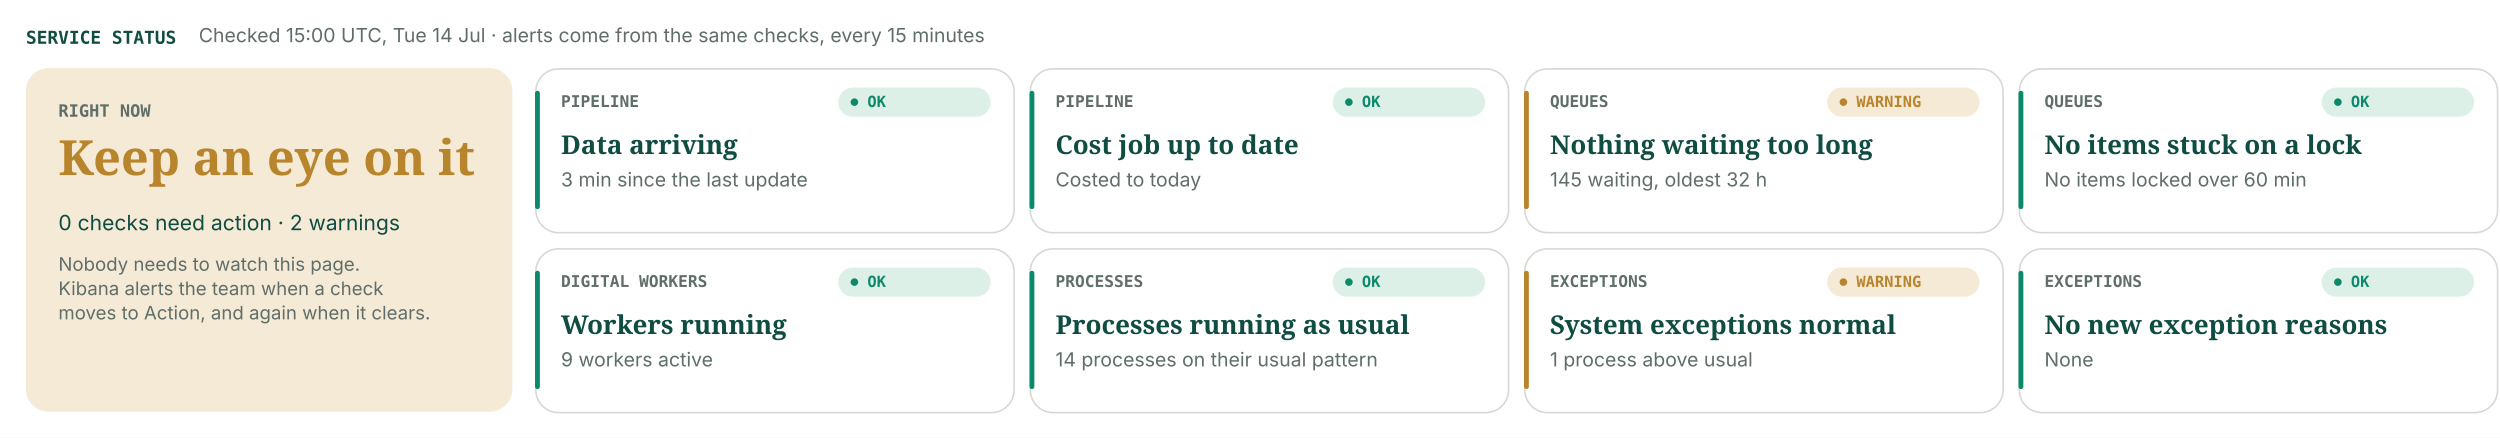
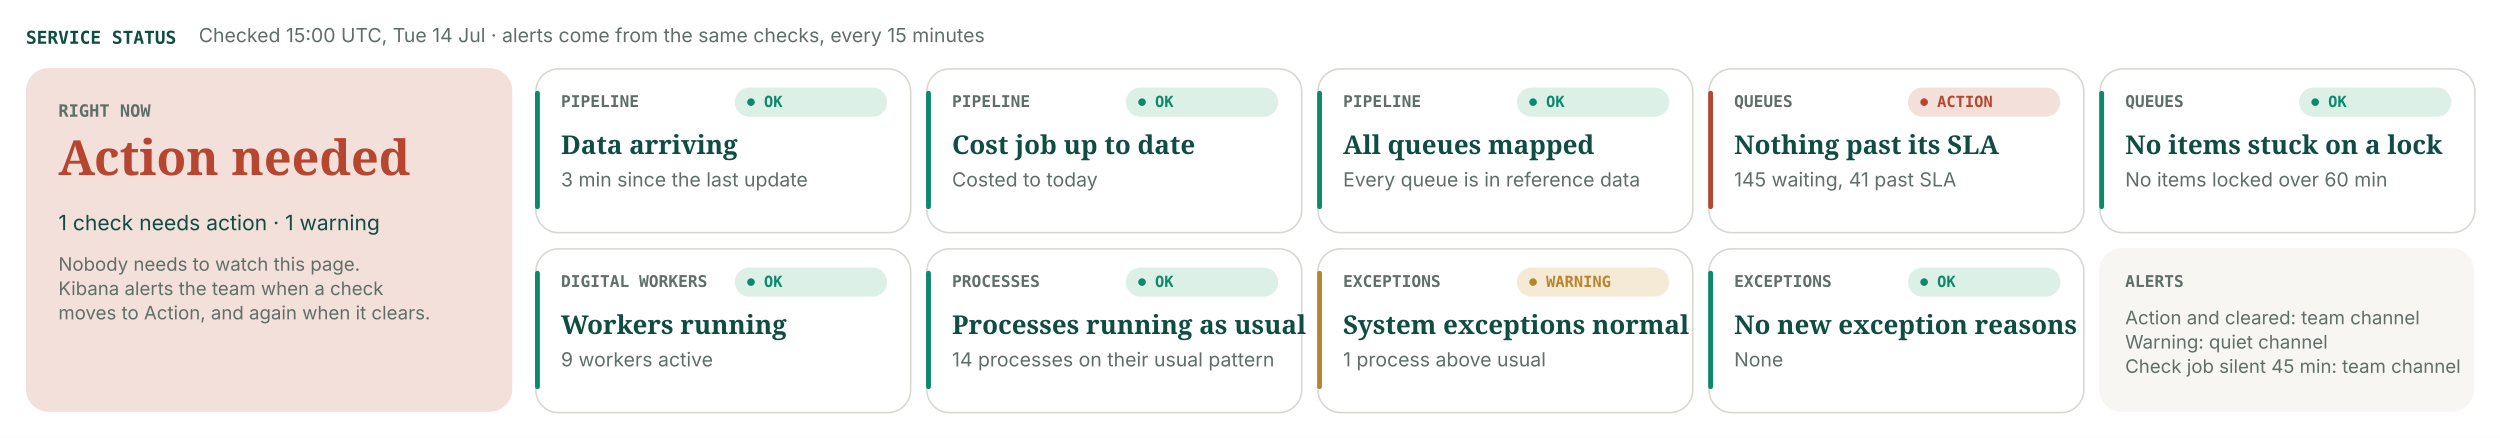
<svg xmlns="http://www.w3.org/2000/svg" version="1.1" class="marks" width="1542" height="270" viewBox="0 0 1542 270">
  <rect width="1542" height="270" fill="#FFFFFF" />
  <g fill="none" stroke-miterlimit="10" transform="translate(0,0)">
    <g class="mark-group role-frame root" role="graphics-object" aria-roledescription="group mark container">
      <g transform="translate(0,0)">
        <path class="background" aria-hidden="true" d="M0,0h1542v270h-1542Z" />
        <g>
          <g class="mark-text role-mark frame_title" role="graphics-object" aria-roledescription="text mark container">
            <text text-anchor="start" transform="translate(16,27)" font-family="'JetBrains Mono', Consolas, 'Roboto Mono', monospace" font-size="11px" font-weight="600" fill="#0F4D43">SERVICE STATUS</text>
          </g>
          <g class="mark-text role-mark" role="graphics-object" aria-roledescription="text mark container">
            <text text-anchor="start" transform="translate(122.6,26)" font-family="Inter, 'Segoe UI', Carlito, Calibri, Arial, sans-serif" font-size="12px" fill="#5F6E69">Checked 15:00 UTC, Tue 14 Jul · alerts come from the same checks, every 15 minutes</text>
          </g>
          <g class="mark-rect role-mark" role="graphics-symbol" aria-roledescription="rect mark container">
-             <path d="M30,42L302,42C309.727,42,316,48.273,316,56L316,240C316,247.727,309.727,254,302,254L30,254C22.273,254,16,247.727,16,240L16,56C16,48.273,22.273,42,30,42Z" fill="#F5EAD6" />
+             <path d="M30,42L302,42C309.727,42,316,48.273,316,56L316,240C316,247.727,309.727,254,302,254L30,254C22.273,254,16,247.727,16,240L16,56C16,48.273,22.273,42,30,42Z" fill="#F3E0DA" />
          </g>
          <g class="mark-text role-mark" role="graphics-object" aria-roledescription="text mark container">
            <text text-anchor="start" transform="translate(36,72)" font-family="'JetBrains Mono', Consolas, 'Roboto Mono', monospace" font-size="10.5px" font-weight="600" fill="#5F6E69">RIGHT NOW</text>
          </g>
          <g class="mark-text role-mark" role="graphics-object" aria-roledescription="text mark container">
-             <text text-anchor="start" transform="translate(36,108)" font-family="Fraunces, Cambria, Georgia, Gelasio, serif" font-size="30px" font-weight="600" fill="#B9852C">Keep an eye on it</text>
-           </g>
-           <g class="mark-text role-mark" role="graphics-object" aria-roledescription="text mark container">
-             <text text-anchor="start" transform="translate(36,142)" font-family="Inter, 'Segoe UI', Carlito, Calibri, Arial, sans-serif" font-size="13px" fill="#0F4D43">0 checks need action · 2 warnings</text>
+             <text text-anchor="start" transform="translate(36,108)" font-family="Fraunces, Cambria, Georgia, Gelasio, serif" font-size="30px" font-weight="600" fill="#B6462F">Action needed</text>
+           </g>
+           <g class="mark-text role-mark" role="graphics-object" aria-roledescription="text mark container">
+             <text text-anchor="start" transform="translate(36,142)" font-family="Inter, 'Segoe UI', Carlito, Calibri, Arial, sans-serif" font-size="13px" fill="#0F4D43">1 check needs action · 1 warning</text>
          </g>
          <g class="mark-text role-mark" role="graphics-object" aria-roledescription="text mark container">
            <text text-anchor="start" transform="translate(36,167)" font-family="Inter, 'Segoe UI', Carlito, Calibri, Arial, sans-serif" font-size="11.5px" fill="#5F6E69">
              <tspan>Nobody needs to watch this page.</tspan>
              <tspan x="0" dy="15">Kibana alerts the team when a check</tspan>
              <tspan x="0" dy="15">moves to Action, and again when it clears.</tspan>
            </text>
          </g>
          <g class="mark-group role-scope" role="graphics-object" aria-roledescription="group mark container">
+             <g transform="translate(1294.8,153)">
+               <path class="background" aria-hidden="true" d="M14,0L217.2,0C224.927,0,231.2,6.273,231.2,14L231.2,87C231.2,94.727,224.927,101,217.2,101L14,101C6.273,101,0,94.727,0,87L0,14C0,6.273,6.273,0,14,0Z" fill="#F7F6F2" />
+               <g>
+                 <g class="mark-text role-mark" role="graphics-object" aria-roledescription="text mark container">
+                   <text text-anchor="start" transform="translate(16,24)" font-family="'JetBrains Mono', Consolas, 'Roboto Mono', monospace" font-size="10px" font-weight="600" fill="#5F6E69">ALERTS</text>
+                 </g>
+                 <g class="mark-text role-mark" role="graphics-object" aria-roledescription="text mark container">
+                   <text text-anchor="start" transform="translate(16,47)" font-family="Inter, 'Segoe UI', Carlito, Calibri, Arial, sans-serif" font-size="11.5px" fill="#5F6E69">
+                     <tspan>Action and cleared: team channel</tspan>
+                     <tspan x="0" dy="15">Warning: quiet channel</tspan>
+                     <tspan x="0" dy="15">Check job silent 45 min: team channel</tspan>
+                   </text>
+                 </g>
+               </g>
+               <path class="foreground" aria-hidden="true" d="" display="none" />
+             </g>
+           </g>
+           <g class="mark-group role-scope" role="graphics-object" aria-roledescription="group mark container">
            <g transform="translate(330,42)">
-               <path class="background" aria-hidden="true" d="M14.5,0.5L281.5,0.5C289.227,0.5,295.5,6.773,295.5,14.5L295.5,87.5C295.5,95.227,289.227,101.5,281.5,101.5L14.5,101.5C6.773,101.5,0.5,95.227,0.5,87.5L0.5,14.5C0.5,6.773,6.773,0.5,14.5,0.5Z" fill="#FFFFFF" stroke="#D6D9D2" />
+               <path class="background" aria-hidden="true" d="M14.5,0.5L217.7,0.5C225.427,0.5,231.7,6.773,231.7,14.5L231.7,87.5C231.7,95.227,225.427,101.5,217.7,101.5L14.5,101.5C6.773,101.5,0.5,95.227,0.5,87.5L0.5,14.5C0.5,6.773,6.773,0.5,14.5,0.5Z" fill="#FFFFFF" stroke="#D6D9D2" />
              <g>
                <g class="mark-rect role-mark" role="graphics-symbol" aria-roledescription="rect mark container">
                  <path d="M1.5,14L1.5,14C2.328,14,3,14.672,3,15.5L3,85.5C3,86.328,2.328,87,1.5,87L1.5,87C0.672,87,0,86.328,0,85.5L0,15.5C0,14.672,0.672,14,1.5,14Z" fill="#0B8A6B" />
                </g>
                <g class="mark-text role-mark" role="graphics-object" aria-roledescription="text mark container">
                  <text text-anchor="start" transform="translate(16,24)" font-family="'JetBrains Mono', Consolas, 'Roboto Mono', monospace" font-size="10px" font-weight="600" fill="#5F6E69">PIPELINE</text>
                </g>
                <g class="mark-rect role-mark" role="graphics-symbol" aria-roledescription="rect mark container">
-                   <path d="M196,12L272,12C276.967,12,281,16.033,281,21L281,21C281,25.967,276.967,30,272,30L196,30C191.033,30,187,25.967,187,21L187,21C187,16.033,191.033,12,196,12Z" fill="#DDF0E8" />
-                 </g>
-                 <g class="mark-symbol role-mark" role="graphics-symbol" aria-roledescription="symbol mark container">
-                   <path transform="translate(197,21)" d="M2.345,0A2.345,2.345,0,1,1,-2.345,0A2.345,2.345,0,1,1,2.345,0" fill="#0B8A6B" />
-                 </g>
-                 <g class="mark-text role-mark" role="graphics-object" aria-roledescription="text mark container">
-                   <text text-anchor="start" transform="translate(205,24)" font-family="'JetBrains Mono', Consolas, 'Roboto Mono', monospace" font-size="9.5px" font-weight="600" fill="#0B8A6B">OK</text>
+                   <path d="M132.2,12L208.2,12C213.167,12,217.2,16.033,217.2,21L217.2,21C217.2,25.967,213.167,30,208.2,30L132.2,30C127.233,30,123.2,25.967,123.2,21L123.2,21C123.2,16.033,127.233,12,132.2,12Z" fill="#DDF0E8" />
+                 </g>
+                 <g class="mark-symbol role-mark" role="graphics-symbol" aria-roledescription="symbol mark container">
+                   <path transform="translate(133.2,21)" d="M2.345,0A2.345,2.345,0,1,1,-2.345,0A2.345,2.345,0,1,1,2.345,0" fill="#0B8A6B" />
+                 </g>
+                 <g class="mark-text role-mark" role="graphics-object" aria-roledescription="text mark container">
+                   <text text-anchor="start" transform="translate(141.2,24)" font-family="'JetBrains Mono', Consolas, 'Roboto Mono', monospace" font-size="9.5px" font-weight="600" fill="#0B8A6B">OK</text>
                </g>
                <g class="mark-text role-mark" role="graphics-object" aria-roledescription="text mark container">
                  <text text-anchor="start" transform="translate(16,53)" font-family="Fraunces, Cambria, Georgia, Gelasio, serif" font-size="16px" font-weight="600" fill="#0F4D43">Data arriving</text>
                </g>
                <g class="mark-text role-mark" role="graphics-object" aria-roledescription="text mark container">
                  <text text-anchor="start" transform="translate(16,73)" font-family="Inter, 'Segoe UI', Carlito, Calibri, Arial, sans-serif" font-size="12px" fill="#5F6E69">3 min since the last update</text>
                </g>
              </g>
              <path class="foreground" aria-hidden="true" d="" display="none" />
            </g>
-             <g transform="translate(635,42)">
-               <path class="background" aria-hidden="true" d="M14.5,0.5L281.5,0.5C289.227,0.5,295.5,6.773,295.5,14.5L295.5,87.5C295.5,95.227,289.227,101.5,281.5,101.5L14.5,101.5C6.773,101.5,0.5,95.227,0.5,87.5L0.5,14.5C0.5,6.773,6.773,0.5,14.5,0.5Z" fill="#FFFFFF" stroke="#D6D9D2" />
+             <g transform="translate(571.2,42)">
+               <path class="background" aria-hidden="true" d="M14.5,0.5L217.7,0.5C225.427,0.5,231.7,6.773,231.7,14.5L231.7,87.5C231.7,95.227,225.427,101.5,217.7,101.5L14.5,101.5C6.773,101.5,0.5,95.227,0.5,87.5L0.5,14.5C0.5,6.773,6.773,0.5,14.5,0.5Z" fill="#FFFFFF" stroke="#D6D9D2" />
              <g>
                <g class="mark-rect role-mark" role="graphics-symbol" aria-roledescription="rect mark container">
                  <path d="M1.5,14L1.5,14C2.328,14,3,14.672,3,15.5L3,85.5C3,86.328,2.328,87,1.5,87L1.5,87C0.672,87,0,86.328,0,85.5L0,15.5C0,14.672,0.672,14,1.5,14Z" fill="#0B8A6B" />
                </g>
                <g class="mark-text role-mark" role="graphics-object" aria-roledescription="text mark container">
                  <text text-anchor="start" transform="translate(16,24)" font-family="'JetBrains Mono', Consolas, 'Roboto Mono', monospace" font-size="10px" font-weight="600" fill="#5F6E69">PIPELINE</text>
                </g>
                <g class="mark-rect role-mark" role="graphics-symbol" aria-roledescription="rect mark container">
-                   <path d="M196,12L272,12C276.967,12,281,16.033,281,21L281,21C281,25.967,276.967,30,272,30L196,30C191.033,30,187,25.967,187,21L187,21C187,16.033,191.033,12,196,12Z" fill="#DDF0E8" />
-                 </g>
-                 <g class="mark-symbol role-mark" role="graphics-symbol" aria-roledescription="symbol mark container">
-                   <path transform="translate(197,21)" d="M2.345,0A2.345,2.345,0,1,1,-2.345,0A2.345,2.345,0,1,1,2.345,0" fill="#0B8A6B" />
-                 </g>
-                 <g class="mark-text role-mark" role="graphics-object" aria-roledescription="text mark container">
-                   <text text-anchor="start" transform="translate(205,24)" font-family="'JetBrains Mono', Consolas, 'Roboto Mono', monospace" font-size="9.5px" font-weight="600" fill="#0B8A6B">OK</text>
+                   <path d="M132.2,12L208.2,12C213.167,12,217.2,16.033,217.2,21L217.2,21C217.2,25.967,213.167,30,208.2,30L132.2,30C127.233,30,123.2,25.967,123.2,21L123.2,21C123.2,16.033,127.233,12,132.2,12Z" fill="#DDF0E8" />
+                 </g>
+                 <g class="mark-symbol role-mark" role="graphics-symbol" aria-roledescription="symbol mark container">
+                   <path transform="translate(133.2,21)" d="M2.345,0A2.345,2.345,0,1,1,-2.345,0A2.345,2.345,0,1,1,2.345,0" fill="#0B8A6B" />
+                 </g>
+                 <g class="mark-text role-mark" role="graphics-object" aria-roledescription="text mark container">
+                   <text text-anchor="start" transform="translate(141.2,24)" font-family="'JetBrains Mono', Consolas, 'Roboto Mono', monospace" font-size="9.5px" font-weight="600" fill="#0B8A6B">OK</text>
                </g>
                <g class="mark-text role-mark" role="graphics-object" aria-roledescription="text mark container">
                  <text text-anchor="start" transform="translate(16,53)" font-family="Fraunces, Cambria, Georgia, Gelasio, serif" font-size="16px" font-weight="600" fill="#0F4D43">Cost job up to date</text>
                </g>
                <g class="mark-text role-mark" role="graphics-object" aria-roledescription="text mark container">
                  <text text-anchor="start" transform="translate(16,73)" font-family="Inter, 'Segoe UI', Carlito, Calibri, Arial, sans-serif" font-size="12px" fill="#5F6E69">Costed to today</text>
                </g>
              </g>
              <path class="foreground" aria-hidden="true" d="" display="none" />
            </g>
-             <g transform="translate(940,42)">
-               <path class="background" aria-hidden="true" d="M14.5,0.5L281.5,0.5C289.227,0.5,295.5,6.773,295.5,14.5L295.5,87.5C295.5,95.227,289.227,101.5,281.5,101.5L14.5,101.5C6.773,101.5,0.5,95.227,0.5,87.5L0.5,14.5C0.5,6.773,6.773,0.5,14.5,0.5Z" fill="#FFFFFF" stroke="#D6D9D2" />
+             <g transform="translate(812.4,42)">
+               <path class="background" aria-hidden="true" d="M14.5,0.5L217.7,0.5C225.427,0.5,231.7,6.773,231.7,14.5L231.7,87.5C231.7,95.227,225.427,101.5,217.7,101.5L14.5,101.5C6.773,101.5,0.5,95.227,0.5,87.5L0.5,14.5C0.5,6.773,6.773,0.5,14.5,0.5Z" fill="#FFFFFF" stroke="#D6D9D2" />
+               <g>
+                 <g class="mark-rect role-mark" role="graphics-symbol" aria-roledescription="rect mark container">
+                   <path d="M1.5,14L1.5,14C2.328,14,3,14.672,3,15.5L3,85.5C3,86.328,2.328,87,1.5,87L1.5,87C0.672,87,0,86.328,0,85.5L0,15.5C0,14.672,0.672,14,1.5,14Z" fill="#0B8A6B" />
+                 </g>
+                 <g class="mark-text role-mark" role="graphics-object" aria-roledescription="text mark container">
+                   <text text-anchor="start" transform="translate(16,24)" font-family="'JetBrains Mono', Consolas, 'Roboto Mono', monospace" font-size="10px" font-weight="600" fill="#5F6E69">PIPELINE</text>
+                 </g>
+                 <g class="mark-rect role-mark" role="graphics-symbol" aria-roledescription="rect mark container">
+                   <path d="M132.2,12L208.2,12C213.167,12,217.2,16.033,217.2,21L217.2,21C217.2,25.967,213.167,30,208.2,30L132.2,30C127.233,30,123.2,25.967,123.2,21L123.2,21C123.2,16.033,127.233,12,132.2,12Z" fill="#DDF0E8" />
+                 </g>
+                 <g class="mark-symbol role-mark" role="graphics-symbol" aria-roledescription="symbol mark container">
+                   <path transform="translate(133.2,21)" d="M2.345,0A2.345,2.345,0,1,1,-2.345,0A2.345,2.345,0,1,1,2.345,0" fill="#0B8A6B" />
+                 </g>
+                 <g class="mark-text role-mark" role="graphics-object" aria-roledescription="text mark container">
+                   <text text-anchor="start" transform="translate(141.2,24)" font-family="'JetBrains Mono', Consolas, 'Roboto Mono', monospace" font-size="9.5px" font-weight="600" fill="#0B8A6B">OK</text>
+                 </g>
+                 <g class="mark-text role-mark" role="graphics-object" aria-roledescription="text mark container">
+                   <text text-anchor="start" transform="translate(16,53)" font-family="Fraunces, Cambria, Georgia, Gelasio, serif" font-size="16px" font-weight="600" fill="#0F4D43">All queues mapped</text>
+                 </g>
+                 <g class="mark-text role-mark" role="graphics-object" aria-roledescription="text mark container">
+                   <text text-anchor="start" transform="translate(16,73)" font-family="Inter, 'Segoe UI', Carlito, Calibri, Arial, sans-serif" font-size="12px" fill="#5F6E69">Every queue is in reference data</text>
+                 </g>
+               </g>
+               <path class="foreground" aria-hidden="true" d="" display="none" />
+             </g>
+             <g transform="translate(1053.6,42)">
+               <path class="background" aria-hidden="true" d="M14.5,0.5L217.7,0.5C225.427,0.5,231.7,6.773,231.7,14.5L231.7,87.5C231.7,95.227,225.427,101.5,217.7,101.5L14.5,101.5C6.773,101.5,0.5,95.227,0.5,87.5L0.5,14.5C0.5,6.773,6.773,0.5,14.5,0.5Z" fill="#FFFFFF" stroke="#D6D9D2" />
+               <g>
+                 <g class="mark-rect role-mark" role="graphics-symbol" aria-roledescription="rect mark container">
+                   <path d="M1.5,14L1.5,14C2.328,14,3,14.672,3,15.5L3,85.5C3,86.328,2.328,87,1.5,87L1.5,87C0.672,87,0,86.328,0,85.5L0,15.5C0,14.672,0.672,14,1.5,14Z" fill="#B6462F" />
+                 </g>
+                 <g class="mark-text role-mark" role="graphics-object" aria-roledescription="text mark container">
+                   <text text-anchor="start" transform="translate(16,24)" font-family="'JetBrains Mono', Consolas, 'Roboto Mono', monospace" font-size="10px" font-weight="600" fill="#5F6E69">QUEUES</text>
+                 </g>
+                 <g class="mark-rect role-mark" role="graphics-symbol" aria-roledescription="rect mark container">
+                   <path d="M132.2,12L208.2,12C213.167,12,217.2,16.033,217.2,21L217.2,21C217.2,25.967,213.167,30,208.2,30L132.2,30C127.233,30,123.2,25.967,123.2,21L123.2,21C123.2,16.033,127.233,12,132.2,12Z" fill="#F3E0DA" />
+                 </g>
+                 <g class="mark-symbol role-mark" role="graphics-symbol" aria-roledescription="symbol mark container">
+                   <path transform="translate(133.2,21)" d="M2.345,0A2.345,2.345,0,1,1,-2.345,0A2.345,2.345,0,1,1,2.345,0" fill="#B6462F" />
+                 </g>
+                 <g class="mark-text role-mark" role="graphics-object" aria-roledescription="text mark container">
+                   <text text-anchor="start" transform="translate(141.2,24)" font-family="'JetBrains Mono', Consolas, 'Roboto Mono', monospace" font-size="9.5px" font-weight="600" fill="#B6462F">ACTION</text>
+                 </g>
+                 <g class="mark-text role-mark" role="graphics-object" aria-roledescription="text mark container">
+                   <text text-anchor="start" transform="translate(16,53)" font-family="Fraunces, Cambria, Georgia, Gelasio, serif" font-size="16px" font-weight="600" fill="#0F4D43">Nothing past its SLA</text>
+                 </g>
+                 <g class="mark-text role-mark" role="graphics-object" aria-roledescription="text mark container">
+                   <text text-anchor="start" transform="translate(16,73)" font-family="Inter, 'Segoe UI', Carlito, Calibri, Arial, sans-serif" font-size="12px" fill="#5F6E69">145 waiting, 41 past SLA</text>
+                 </g>
+               </g>
+               <path class="foreground" aria-hidden="true" d="" display="none" />
+             </g>
+             <g transform="translate(1294.8,42)">
+               <path class="background" aria-hidden="true" d="M14.5,0.5L217.7,0.5C225.427,0.5,231.7,6.773,231.7,14.5L231.7,87.5C231.7,95.227,225.427,101.5,217.7,101.5L14.5,101.5C6.773,101.5,0.5,95.227,0.5,87.5L0.5,14.5C0.5,6.773,6.773,0.5,14.5,0.5Z" fill="#FFFFFF" stroke="#D6D9D2" />
+               <g>
+                 <g class="mark-rect role-mark" role="graphics-symbol" aria-roledescription="rect mark container">
+                   <path d="M1.5,14L1.5,14C2.328,14,3,14.672,3,15.5L3,85.5C3,86.328,2.328,87,1.5,87L1.5,87C0.672,87,0,86.328,0,85.5L0,15.5C0,14.672,0.672,14,1.5,14Z" fill="#0B8A6B" />
+                 </g>
+                 <g class="mark-text role-mark" role="graphics-object" aria-roledescription="text mark container">
+                   <text text-anchor="start" transform="translate(16,24)" font-family="'JetBrains Mono', Consolas, 'Roboto Mono', monospace" font-size="10px" font-weight="600" fill="#5F6E69">QUEUES</text>
+                 </g>
+                 <g class="mark-rect role-mark" role="graphics-symbol" aria-roledescription="rect mark container">
+                   <path d="M132.2,12L208.2,12C213.167,12,217.2,16.033,217.2,21L217.2,21C217.2,25.967,213.167,30,208.2,30L132.2,30C127.233,30,123.2,25.967,123.2,21L123.2,21C123.2,16.033,127.233,12,132.2,12Z" fill="#DDF0E8" />
+                 </g>
+                 <g class="mark-symbol role-mark" role="graphics-symbol" aria-roledescription="symbol mark container">
+                   <path transform="translate(133.2,21)" d="M2.345,0A2.345,2.345,0,1,1,-2.345,0A2.345,2.345,0,1,1,2.345,0" fill="#0B8A6B" />
+                 </g>
+                 <g class="mark-text role-mark" role="graphics-object" aria-roledescription="text mark container">
+                   <text text-anchor="start" transform="translate(141.2,24)" font-family="'JetBrains Mono', Consolas, 'Roboto Mono', monospace" font-size="9.5px" font-weight="600" fill="#0B8A6B">OK</text>
+                 </g>
+                 <g class="mark-text role-mark" role="graphics-object" aria-roledescription="text mark container">
+                   <text text-anchor="start" transform="translate(16,53)" font-family="Fraunces, Cambria, Georgia, Gelasio, serif" font-size="16px" font-weight="600" fill="#0F4D43">No items stuck on a lock</text>
+                 </g>
+                 <g class="mark-text role-mark" role="graphics-object" aria-roledescription="text mark container">
+                   <text text-anchor="start" transform="translate(16,73)" font-family="Inter, 'Segoe UI', Carlito, Calibri, Arial, sans-serif" font-size="12px" fill="#5F6E69">No items locked over 60 min</text>
+                 </g>
+               </g>
+               <path class="foreground" aria-hidden="true" d="" display="none" />
+             </g>
+             <g transform="translate(330,153)">
+               <path class="background" aria-hidden="true" d="M14.5,0.5L217.7,0.5C225.427,0.5,231.7,6.773,231.7,14.5L231.7,87.5C231.7,95.227,225.427,101.5,217.7,101.5L14.5,101.5C6.773,101.5,0.5,95.227,0.5,87.5L0.5,14.5C0.5,6.773,6.773,0.5,14.5,0.5Z" fill="#FFFFFF" stroke="#D6D9D2" />
+               <g>
+                 <g class="mark-rect role-mark" role="graphics-symbol" aria-roledescription="rect mark container">
+                   <path d="M1.5,14L1.5,14C2.328,14,3,14.672,3,15.5L3,85.5C3,86.328,2.328,87,1.5,87L1.5,87C0.672,87,0,86.328,0,85.5L0,15.5C0,14.672,0.672,14,1.5,14Z" fill="#0B8A6B" />
+                 </g>
+                 <g class="mark-text role-mark" role="graphics-object" aria-roledescription="text mark container">
+                   <text text-anchor="start" transform="translate(16,24)" font-family="'JetBrains Mono', Consolas, 'Roboto Mono', monospace" font-size="10px" font-weight="600" fill="#5F6E69">DIGITAL WORKERS</text>
+                 </g>
+                 <g class="mark-rect role-mark" role="graphics-symbol" aria-roledescription="rect mark container">
+                   <path d="M132.2,12L208.2,12C213.167,12,217.2,16.033,217.2,21L217.2,21C217.2,25.967,213.167,30,208.2,30L132.2,30C127.233,30,123.2,25.967,123.2,21L123.2,21C123.2,16.033,127.233,12,132.2,12Z" fill="#DDF0E8" />
+                 </g>
+                 <g class="mark-symbol role-mark" role="graphics-symbol" aria-roledescription="symbol mark container">
+                   <path transform="translate(133.2,21)" d="M2.345,0A2.345,2.345,0,1,1,-2.345,0A2.345,2.345,0,1,1,2.345,0" fill="#0B8A6B" />
+                 </g>
+                 <g class="mark-text role-mark" role="graphics-object" aria-roledescription="text mark container">
+                   <text text-anchor="start" transform="translate(141.2,24)" font-family="'JetBrains Mono', Consolas, 'Roboto Mono', monospace" font-size="9.5px" font-weight="600" fill="#0B8A6B">OK</text>
+                 </g>
+                 <g class="mark-text role-mark" role="graphics-object" aria-roledescription="text mark container">
+                   <text text-anchor="start" transform="translate(16,53)" font-family="Fraunces, Cambria, Georgia, Gelasio, serif" font-size="16px" font-weight="600" fill="#0F4D43">Workers running</text>
+                 </g>
+                 <g class="mark-text role-mark" role="graphics-object" aria-roledescription="text mark container">
+                   <text text-anchor="start" transform="translate(16,73)" font-family="Inter, 'Segoe UI', Carlito, Calibri, Arial, sans-serif" font-size="12px" fill="#5F6E69">9 workers active</text>
+                 </g>
+               </g>
+               <path class="foreground" aria-hidden="true" d="" display="none" />
+             </g>
+             <g transform="translate(571.2,153)">
+               <path class="background" aria-hidden="true" d="M14.5,0.5L217.7,0.5C225.427,0.5,231.7,6.773,231.7,14.5L231.7,87.5C231.7,95.227,225.427,101.5,217.7,101.5L14.5,101.5C6.773,101.5,0.5,95.227,0.5,87.5L0.5,14.5C0.5,6.773,6.773,0.5,14.5,0.5Z" fill="#FFFFFF" stroke="#D6D9D2" />
+               <g>
+                 <g class="mark-rect role-mark" role="graphics-symbol" aria-roledescription="rect mark container">
+                   <path d="M1.5,14L1.5,14C2.328,14,3,14.672,3,15.5L3,85.5C3,86.328,2.328,87,1.5,87L1.5,87C0.672,87,0,86.328,0,85.5L0,15.5C0,14.672,0.672,14,1.5,14Z" fill="#0B8A6B" />
+                 </g>
+                 <g class="mark-text role-mark" role="graphics-object" aria-roledescription="text mark container">
+                   <text text-anchor="start" transform="translate(16,24)" font-family="'JetBrains Mono', Consolas, 'Roboto Mono', monospace" font-size="10px" font-weight="600" fill="#5F6E69">PROCESSES</text>
+                 </g>
+                 <g class="mark-rect role-mark" role="graphics-symbol" aria-roledescription="rect mark container">
+                   <path d="M132.2,12L208.2,12C213.167,12,217.2,16.033,217.2,21L217.2,21C217.2,25.967,213.167,30,208.2,30L132.2,30C127.233,30,123.2,25.967,123.2,21L123.2,21C123.2,16.033,127.233,12,132.2,12Z" fill="#DDF0E8" />
+                 </g>
+                 <g class="mark-symbol role-mark" role="graphics-symbol" aria-roledescription="symbol mark container">
+                   <path transform="translate(133.2,21)" d="M2.345,0A2.345,2.345,0,1,1,-2.345,0A2.345,2.345,0,1,1,2.345,0" fill="#0B8A6B" />
+                 </g>
+                 <g class="mark-text role-mark" role="graphics-object" aria-roledescription="text mark container">
+                   <text text-anchor="start" transform="translate(141.2,24)" font-family="'JetBrains Mono', Consolas, 'Roboto Mono', monospace" font-size="9.5px" font-weight="600" fill="#0B8A6B">OK</text>
+                 </g>
+                 <g class="mark-text role-mark" role="graphics-object" aria-roledescription="text mark container">
+                   <text text-anchor="start" transform="translate(16,53)" font-family="Fraunces, Cambria, Georgia, Gelasio, serif" font-size="16px" font-weight="600" fill="#0F4D43">Processes running as usual</text>
+                 </g>
+                 <g class="mark-text role-mark" role="graphics-object" aria-roledescription="text mark container">
+                   <text text-anchor="start" transform="translate(16,73)" font-family="Inter, 'Segoe UI', Carlito, Calibri, Arial, sans-serif" font-size="12px" fill="#5F6E69">14 processes on their usual pattern</text>
+                 </g>
+               </g>
+               <path class="foreground" aria-hidden="true" d="" display="none" />
+             </g>
+             <g transform="translate(812.4,153)">
+               <path class="background" aria-hidden="true" d="M14.5,0.5L217.7,0.5C225.427,0.5,231.7,6.773,231.7,14.5L231.7,87.5C231.7,95.227,225.427,101.5,217.7,101.5L14.5,101.5C6.773,101.5,0.5,95.227,0.5,87.5L0.5,14.5C0.5,6.773,6.773,0.5,14.5,0.5Z" fill="#FFFFFF" stroke="#D6D9D2" />
              <g>
                <g class="mark-rect role-mark" role="graphics-symbol" aria-roledescription="rect mark container">
                  <path d="M1.5,14L1.5,14C2.328,14,3,14.672,3,15.5L3,85.5C3,86.328,2.328,87,1.5,87L1.5,87C0.672,87,0,86.328,0,85.5L0,15.5C0,14.672,0.672,14,1.5,14Z" fill="#B9852C" />
                </g>
                <g class="mark-text role-mark" role="graphics-object" aria-roledescription="text mark container">
-                   <text text-anchor="start" transform="translate(16,24)" font-family="'JetBrains Mono', Consolas, 'Roboto Mono', monospace" font-size="10px" font-weight="600" fill="#5F6E69">QUEUES</text>
-                 </g>
-                 <g class="mark-rect role-mark" role="graphics-symbol" aria-roledescription="rect mark container">
-                   <path d="M196,12L272,12C276.967,12,281,16.033,281,21L281,21C281,25.967,276.967,30,272,30L196,30C191.033,30,187,25.967,187,21L187,21C187,16.033,191.033,12,196,12Z" fill="#F5EAD6" />
-                 </g>
-                 <g class="mark-symbol role-mark" role="graphics-symbol" aria-roledescription="symbol mark container">
-                   <path transform="translate(197,21)" d="M2.345,0A2.345,2.345,0,1,1,-2.345,0A2.345,2.345,0,1,1,2.345,0" fill="#B9852C" />
-                 </g>
-                 <g class="mark-text role-mark" role="graphics-object" aria-roledescription="text mark container">
-                   <text text-anchor="start" transform="translate(205,24)" font-family="'JetBrains Mono', Consolas, 'Roboto Mono', monospace" font-size="9.5px" font-weight="600" fill="#B9852C">WARNING</text>
-                 </g>
-                 <g class="mark-text role-mark" role="graphics-object" aria-roledescription="text mark container">
-                   <text text-anchor="start" transform="translate(16,53)" font-family="Fraunces, Cambria, Georgia, Gelasio, serif" font-size="16px" font-weight="600" fill="#0F4D43">Nothing waiting too long</text>
-                 </g>
-                 <g class="mark-text role-mark" role="graphics-object" aria-roledescription="text mark container">
-                   <text text-anchor="start" transform="translate(16,73)" font-family="Inter, 'Segoe UI', Carlito, Calibri, Arial, sans-serif" font-size="12px" fill="#5F6E69">145 waiting, oldest 32 h</text>
-                 </g>
-               </g>
-               <path class="foreground" aria-hidden="true" d="" display="none" />
-             </g>
-             <g transform="translate(1245,42)">
-               <path class="background" aria-hidden="true" d="M14.5,0.5L281.5,0.5C289.227,0.5,295.5,6.773,295.5,14.5L295.5,87.5C295.5,95.227,289.227,101.5,281.5,101.5L14.5,101.5C6.773,101.5,0.5,95.227,0.5,87.5L0.5,14.5C0.5,6.773,6.773,0.5,14.5,0.5Z" fill="#FFFFFF" stroke="#D6D9D2" />
-               <g>
-                 <g class="mark-rect role-mark" role="graphics-symbol" aria-roledescription="rect mark container">
-                   <path d="M1.5,14L1.5,14C2.328,14,3,14.672,3,15.5L3,85.5C3,86.328,2.328,87,1.5,87L1.5,87C0.672,87,0,86.328,0,85.5L0,15.5C0,14.672,0.672,14,1.5,14Z" fill="#0B8A6B" />
-                 </g>
-                 <g class="mark-text role-mark" role="graphics-object" aria-roledescription="text mark container">
-                   <text text-anchor="start" transform="translate(16,24)" font-family="'JetBrains Mono', Consolas, 'Roboto Mono', monospace" font-size="10px" font-weight="600" fill="#5F6E69">QUEUES</text>
-                 </g>
-                 <g class="mark-rect role-mark" role="graphics-symbol" aria-roledescription="rect mark container">
-                   <path d="M196,12L272,12C276.967,12,281,16.033,281,21L281,21C281,25.967,276.967,30,272,30L196,30C191.033,30,187,25.967,187,21L187,21C187,16.033,191.033,12,196,12Z" fill="#DDF0E8" />
-                 </g>
-                 <g class="mark-symbol role-mark" role="graphics-symbol" aria-roledescription="symbol mark container">
-                   <path transform="translate(197,21)" d="M2.345,0A2.345,2.345,0,1,1,-2.345,0A2.345,2.345,0,1,1,2.345,0" fill="#0B8A6B" />
-                 </g>
-                 <g class="mark-text role-mark" role="graphics-object" aria-roledescription="text mark container">
-                   <text text-anchor="start" transform="translate(205,24)" font-family="'JetBrains Mono', Consolas, 'Roboto Mono', monospace" font-size="9.5px" font-weight="600" fill="#0B8A6B">OK</text>
-                 </g>
-                 <g class="mark-text role-mark" role="graphics-object" aria-roledescription="text mark container">
-                   <text text-anchor="start" transform="translate(16,53)" font-family="Fraunces, Cambria, Georgia, Gelasio, serif" font-size="16px" font-weight="600" fill="#0F4D43">No items stuck on a lock</text>
-                 </g>
-                 <g class="mark-text role-mark" role="graphics-object" aria-roledescription="text mark container">
-                   <text text-anchor="start" transform="translate(16,73)" font-family="Inter, 'Segoe UI', Carlito, Calibri, Arial, sans-serif" font-size="12px" fill="#5F6E69">No items locked over 60 min</text>
-                 </g>
-               </g>
-               <path class="foreground" aria-hidden="true" d="" display="none" />
-             </g>
-             <g transform="translate(330,153)">
-               <path class="background" aria-hidden="true" d="M14.5,0.5L281.5,0.5C289.227,0.5,295.5,6.773,295.5,14.5L295.5,87.5C295.5,95.227,289.227,101.5,281.5,101.5L14.5,101.5C6.773,101.5,0.5,95.227,0.5,87.5L0.5,14.5C0.5,6.773,6.773,0.5,14.5,0.5Z" fill="#FFFFFF" stroke="#D6D9D2" />
-               <g>
-                 <g class="mark-rect role-mark" role="graphics-symbol" aria-roledescription="rect mark container">
-                   <path d="M1.5,14L1.5,14C2.328,14,3,14.672,3,15.5L3,85.5C3,86.328,2.328,87,1.5,87L1.5,87C0.672,87,0,86.328,0,85.5L0,15.5C0,14.672,0.672,14,1.5,14Z" fill="#0B8A6B" />
-                 </g>
-                 <g class="mark-text role-mark" role="graphics-object" aria-roledescription="text mark container">
-                   <text text-anchor="start" transform="translate(16,24)" font-family="'JetBrains Mono', Consolas, 'Roboto Mono', monospace" font-size="10px" font-weight="600" fill="#5F6E69">DIGITAL WORKERS</text>
-                 </g>
-                 <g class="mark-rect role-mark" role="graphics-symbol" aria-roledescription="rect mark container">
-                   <path d="M196,12L272,12C276.967,12,281,16.033,281,21L281,21C281,25.967,276.967,30,272,30L196,30C191.033,30,187,25.967,187,21L187,21C187,16.033,191.033,12,196,12Z" fill="#DDF0E8" />
-                 </g>
-                 <g class="mark-symbol role-mark" role="graphics-symbol" aria-roledescription="symbol mark container">
-                   <path transform="translate(197,21)" d="M2.345,0A2.345,2.345,0,1,1,-2.345,0A2.345,2.345,0,1,1,2.345,0" fill="#0B8A6B" />
-                 </g>
-                 <g class="mark-text role-mark" role="graphics-object" aria-roledescription="text mark container">
-                   <text text-anchor="start" transform="translate(205,24)" font-family="'JetBrains Mono', Consolas, 'Roboto Mono', monospace" font-size="9.5px" font-weight="600" fill="#0B8A6B">OK</text>
-                 </g>
-                 <g class="mark-text role-mark" role="graphics-object" aria-roledescription="text mark container">
-                   <text text-anchor="start" transform="translate(16,53)" font-family="Fraunces, Cambria, Georgia, Gelasio, serif" font-size="16px" font-weight="600" fill="#0F4D43">Workers running</text>
-                 </g>
-                 <g class="mark-text role-mark" role="graphics-object" aria-roledescription="text mark container">
-                   <text text-anchor="start" transform="translate(16,73)" font-family="Inter, 'Segoe UI', Carlito, Calibri, Arial, sans-serif" font-size="12px" fill="#5F6E69">9 workers active</text>
-                 </g>
-               </g>
-               <path class="foreground" aria-hidden="true" d="" display="none" />
-             </g>
-             <g transform="translate(635,153)">
-               <path class="background" aria-hidden="true" d="M14.5,0.5L281.5,0.5C289.227,0.5,295.5,6.773,295.5,14.5L295.5,87.5C295.5,95.227,289.227,101.5,281.5,101.5L14.5,101.5C6.773,101.5,0.5,95.227,0.5,87.5L0.5,14.5C0.5,6.773,6.773,0.5,14.5,0.5Z" fill="#FFFFFF" stroke="#D6D9D2" />
-               <g>
-                 <g class="mark-rect role-mark" role="graphics-symbol" aria-roledescription="rect mark container">
-                   <path d="M1.5,14L1.5,14C2.328,14,3,14.672,3,15.5L3,85.5C3,86.328,2.328,87,1.5,87L1.5,87C0.672,87,0,86.328,0,85.5L0,15.5C0,14.672,0.672,14,1.5,14Z" fill="#0B8A6B" />
-                 </g>
-                 <g class="mark-text role-mark" role="graphics-object" aria-roledescription="text mark container">
-                   <text text-anchor="start" transform="translate(16,24)" font-family="'JetBrains Mono', Consolas, 'Roboto Mono', monospace" font-size="10px" font-weight="600" fill="#5F6E69">PROCESSES</text>
-                 </g>
-                 <g class="mark-rect role-mark" role="graphics-symbol" aria-roledescription="rect mark container">
-                   <path d="M196,12L272,12C276.967,12,281,16.033,281,21L281,21C281,25.967,276.967,30,272,30L196,30C191.033,30,187,25.967,187,21L187,21C187,16.033,191.033,12,196,12Z" fill="#DDF0E8" />
-                 </g>
-                 <g class="mark-symbol role-mark" role="graphics-symbol" aria-roledescription="symbol mark container">
-                   <path transform="translate(197,21)" d="M2.345,0A2.345,2.345,0,1,1,-2.345,0A2.345,2.345,0,1,1,2.345,0" fill="#0B8A6B" />
-                 </g>
-                 <g class="mark-text role-mark" role="graphics-object" aria-roledescription="text mark container">
-                   <text text-anchor="start" transform="translate(205,24)" font-family="'JetBrains Mono', Consolas, 'Roboto Mono', monospace" font-size="9.5px" font-weight="600" fill="#0B8A6B">OK</text>
-                 </g>
-                 <g class="mark-text role-mark" role="graphics-object" aria-roledescription="text mark container">
-                   <text text-anchor="start" transform="translate(16,53)" font-family="Fraunces, Cambria, Georgia, Gelasio, serif" font-size="16px" font-weight="600" fill="#0F4D43">Processes running as usual</text>
-                 </g>
-                 <g class="mark-text role-mark" role="graphics-object" aria-roledescription="text mark container">
-                   <text text-anchor="start" transform="translate(16,73)" font-family="Inter, 'Segoe UI', Carlito, Calibri, Arial, sans-serif" font-size="12px" fill="#5F6E69">14 processes on their usual pattern</text>
-                 </g>
-               </g>
-               <path class="foreground" aria-hidden="true" d="" display="none" />
-             </g>
-             <g transform="translate(940,153)">
-               <path class="background" aria-hidden="true" d="M14.5,0.5L281.5,0.5C289.227,0.5,295.5,6.773,295.5,14.5L295.5,87.5C295.5,95.227,289.227,101.5,281.5,101.5L14.5,101.5C6.773,101.5,0.5,95.227,0.5,87.5L0.5,14.5C0.5,6.773,6.773,0.5,14.5,0.5Z" fill="#FFFFFF" stroke="#D6D9D2" />
-               <g>
-                 <g class="mark-rect role-mark" role="graphics-symbol" aria-roledescription="rect mark container">
-                   <path d="M1.5,14L1.5,14C2.328,14,3,14.672,3,15.5L3,85.5C3,86.328,2.328,87,1.5,87L1.5,87C0.672,87,0,86.328,0,85.5L0,15.5C0,14.672,0.672,14,1.5,14Z" fill="#B9852C" />
-                 </g>
-                 <g class="mark-text role-mark" role="graphics-object" aria-roledescription="text mark container">
                  <text text-anchor="start" transform="translate(16,24)" font-family="'JetBrains Mono', Consolas, 'Roboto Mono', monospace" font-size="10px" font-weight="600" fill="#5F6E69">EXCEPTIONS</text>
                </g>
                <g class="mark-rect role-mark" role="graphics-symbol" aria-roledescription="rect mark container">
-                   <path d="M196,12L272,12C276.967,12,281,16.033,281,21L281,21C281,25.967,276.967,30,272,30L196,30C191.033,30,187,25.967,187,21L187,21C187,16.033,191.033,12,196,12Z" fill="#F5EAD6" />
-                 </g>
-                 <g class="mark-symbol role-mark" role="graphics-symbol" aria-roledescription="symbol mark container">
-                   <path transform="translate(197,21)" d="M2.345,0A2.345,2.345,0,1,1,-2.345,0A2.345,2.345,0,1,1,2.345,0" fill="#B9852C" />
-                 </g>
-                 <g class="mark-text role-mark" role="graphics-object" aria-roledescription="text mark container">
-                   <text text-anchor="start" transform="translate(205,24)" font-family="'JetBrains Mono', Consolas, 'Roboto Mono', monospace" font-size="9.5px" font-weight="600" fill="#B9852C">WARNING</text>
+                   <path d="M132.2,12L208.2,12C213.167,12,217.2,16.033,217.2,21L217.2,21C217.2,25.967,213.167,30,208.2,30L132.2,30C127.233,30,123.2,25.967,123.2,21L123.2,21C123.2,16.033,127.233,12,132.2,12Z" fill="#F5EAD6" />
+                 </g>
+                 <g class="mark-symbol role-mark" role="graphics-symbol" aria-roledescription="symbol mark container">
+                   <path transform="translate(133.2,21)" d="M2.345,0A2.345,2.345,0,1,1,-2.345,0A2.345,2.345,0,1,1,2.345,0" fill="#B9852C" />
+                 </g>
+                 <g class="mark-text role-mark" role="graphics-object" aria-roledescription="text mark container">
+                   <text text-anchor="start" transform="translate(141.2,24)" font-family="'JetBrains Mono', Consolas, 'Roboto Mono', monospace" font-size="9.5px" font-weight="600" fill="#B9852C">WARNING</text>
                </g>
                <g class="mark-text role-mark" role="graphics-object" aria-roledescription="text mark container">
                  <text text-anchor="start" transform="translate(16,53)" font-family="Fraunces, Cambria, Georgia, Gelasio, serif" font-size="16px" font-weight="600" fill="#0F4D43">System exceptions normal</text>
                </g>
                <g class="mark-text role-mark" role="graphics-object" aria-roledescription="text mark container">
                  <text text-anchor="start" transform="translate(16,73)" font-family="Inter, 'Segoe UI', Carlito, Calibri, Arial, sans-serif" font-size="12px" fill="#5F6E69">1 process above usual</text>
                </g>
              </g>
              <path class="foreground" aria-hidden="true" d="" display="none" />
            </g>
-             <g transform="translate(1245,153)">
-               <path class="background" aria-hidden="true" d="M14.5,0.5L281.5,0.5C289.227,0.5,295.5,6.773,295.5,14.5L295.5,87.5C295.5,95.227,289.227,101.5,281.5,101.5L14.5,101.5C6.773,101.5,0.5,95.227,0.5,87.5L0.5,14.5C0.5,6.773,6.773,0.5,14.5,0.5Z" fill="#FFFFFF" stroke="#D6D9D2" />
+             <g transform="translate(1053.6,153)">
+               <path class="background" aria-hidden="true" d="M14.5,0.5L217.7,0.5C225.427,0.5,231.7,6.773,231.7,14.5L231.7,87.5C231.7,95.227,225.427,101.5,217.7,101.5L14.5,101.5C6.773,101.5,0.5,95.227,0.5,87.5L0.5,14.5C0.5,6.773,6.773,0.5,14.5,0.5Z" fill="#FFFFFF" stroke="#D6D9D2" />
              <g>
                <g class="mark-rect role-mark" role="graphics-symbol" aria-roledescription="rect mark container">
                  <path d="M1.5,14L1.5,14C2.328,14,3,14.672,3,15.5L3,85.5C3,86.328,2.328,87,1.5,87L1.5,87C0.672,87,0,86.328,0,85.5L0,15.5C0,14.672,0.672,14,1.5,14Z" fill="#0B8A6B" />
                </g>
                <g class="mark-text role-mark" role="graphics-object" aria-roledescription="text mark container">
                  <text text-anchor="start" transform="translate(16,24)" font-family="'JetBrains Mono', Consolas, 'Roboto Mono', monospace" font-size="10px" font-weight="600" fill="#5F6E69">EXCEPTIONS</text>
                </g>
                <g class="mark-rect role-mark" role="graphics-symbol" aria-roledescription="rect mark container">
-                   <path d="M196,12L272,12C276.967,12,281,16.033,281,21L281,21C281,25.967,276.967,30,272,30L196,30C191.033,30,187,25.967,187,21L187,21C187,16.033,191.033,12,196,12Z" fill="#DDF0E8" />
-                 </g>
-                 <g class="mark-symbol role-mark" role="graphics-symbol" aria-roledescription="symbol mark container">
-                   <path transform="translate(197,21)" d="M2.345,0A2.345,2.345,0,1,1,-2.345,0A2.345,2.345,0,1,1,2.345,0" fill="#0B8A6B" />
-                 </g>
-                 <g class="mark-text role-mark" role="graphics-object" aria-roledescription="text mark container">
-                   <text text-anchor="start" transform="translate(205,24)" font-family="'JetBrains Mono', Consolas, 'Roboto Mono', monospace" font-size="9.5px" font-weight="600" fill="#0B8A6B">OK</text>
+                   <path d="M132.2,12L208.2,12C213.167,12,217.2,16.033,217.2,21L217.2,21C217.2,25.967,213.167,30,208.2,30L132.2,30C127.233,30,123.2,25.967,123.2,21L123.2,21C123.2,16.033,127.233,12,132.2,12Z" fill="#DDF0E8" />
+                 </g>
+                 <g class="mark-symbol role-mark" role="graphics-symbol" aria-roledescription="symbol mark container">
+                   <path transform="translate(133.2,21)" d="M2.345,0A2.345,2.345,0,1,1,-2.345,0A2.345,2.345,0,1,1,2.345,0" fill="#0B8A6B" />
+                 </g>
+                 <g class="mark-text role-mark" role="graphics-object" aria-roledescription="text mark container">
+                   <text text-anchor="start" transform="translate(141.2,24)" font-family="'JetBrains Mono', Consolas, 'Roboto Mono', monospace" font-size="9.5px" font-weight="600" fill="#0B8A6B">OK</text>
                </g>
                <g class="mark-text role-mark" role="graphics-object" aria-roledescription="text mark container">
                  <text text-anchor="start" transform="translate(16,53)" font-family="Fraunces, Cambria, Georgia, Gelasio, serif" font-size="16px" font-weight="600" fill="#0F4D43">No new exception reasons</text>
                </g>
                <g class="mark-text role-mark" role="graphics-object" aria-roledescription="text mark container">
                  <text text-anchor="start" transform="translate(16,73)" font-family="Inter, 'Segoe UI', Carlito, Calibri, Arial, sans-serif" font-size="12px" fill="#5F6E69">None</text>
                </g>
              </g>
              <path class="foreground" aria-hidden="true" d="" display="none" />
            </g>
          </g>
        </g>
        <path class="foreground" aria-hidden="true" d="" display="none" />
      </g>
    </g>
  </g>
</svg>
